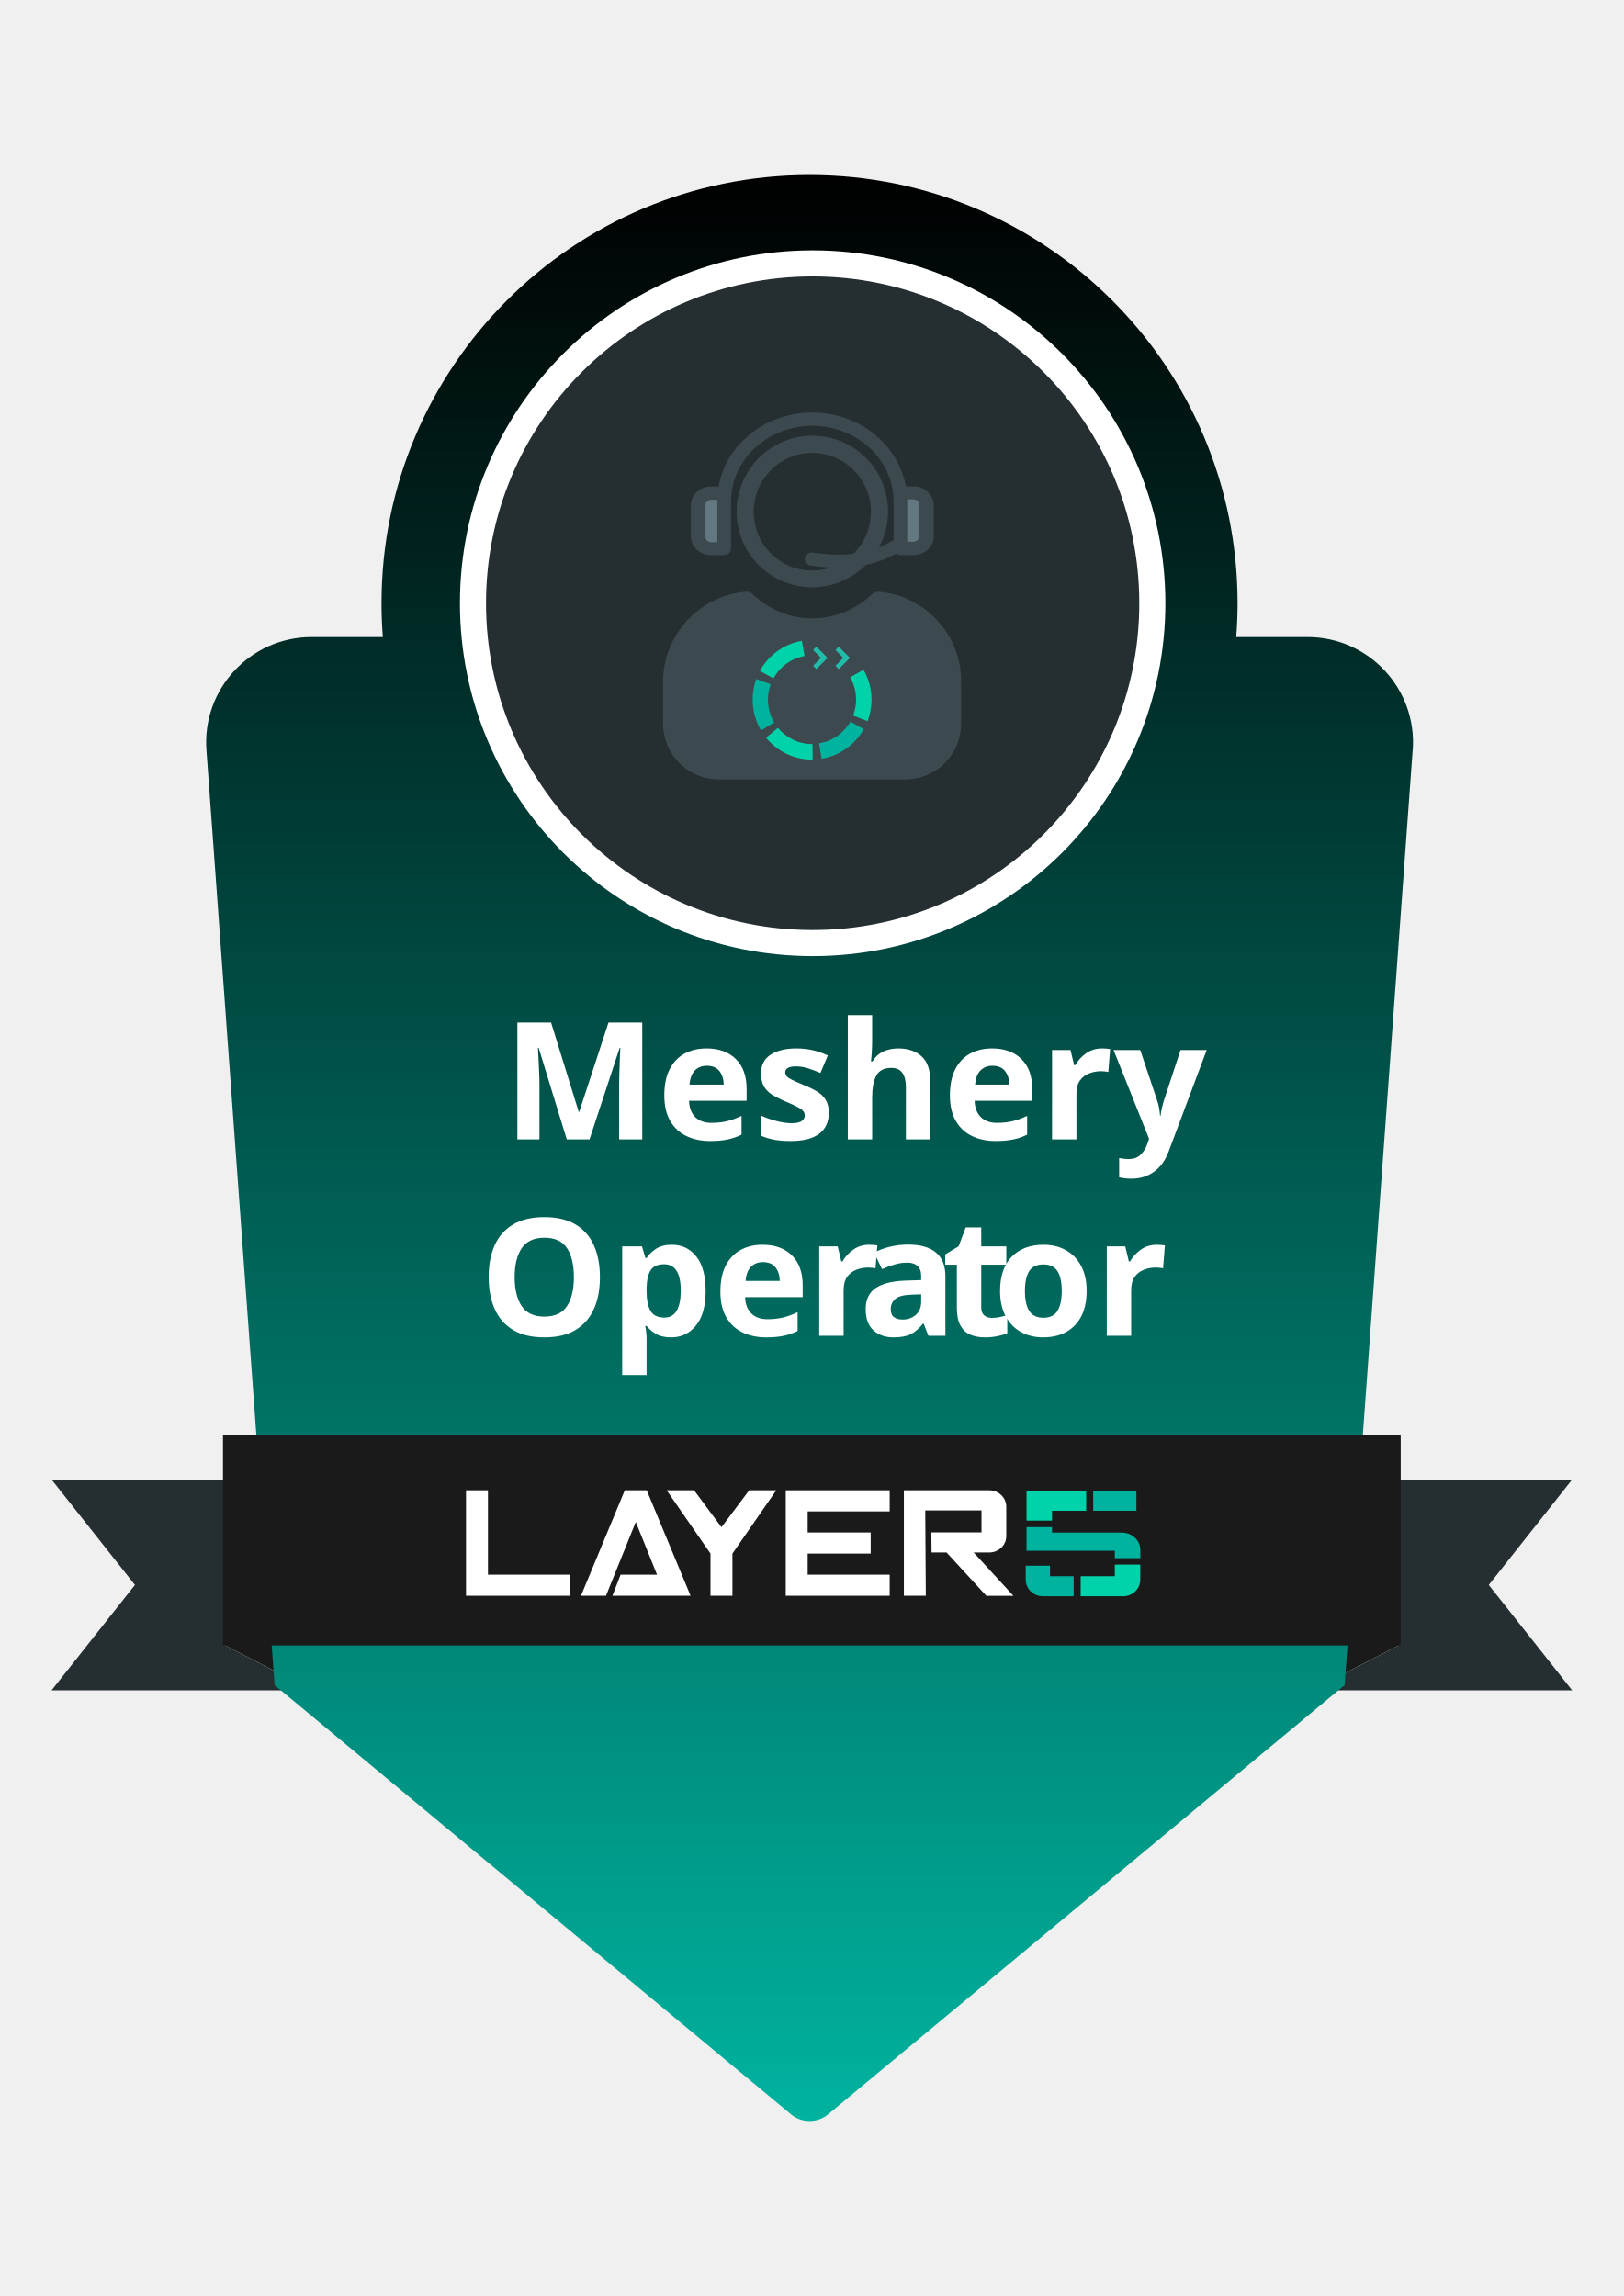
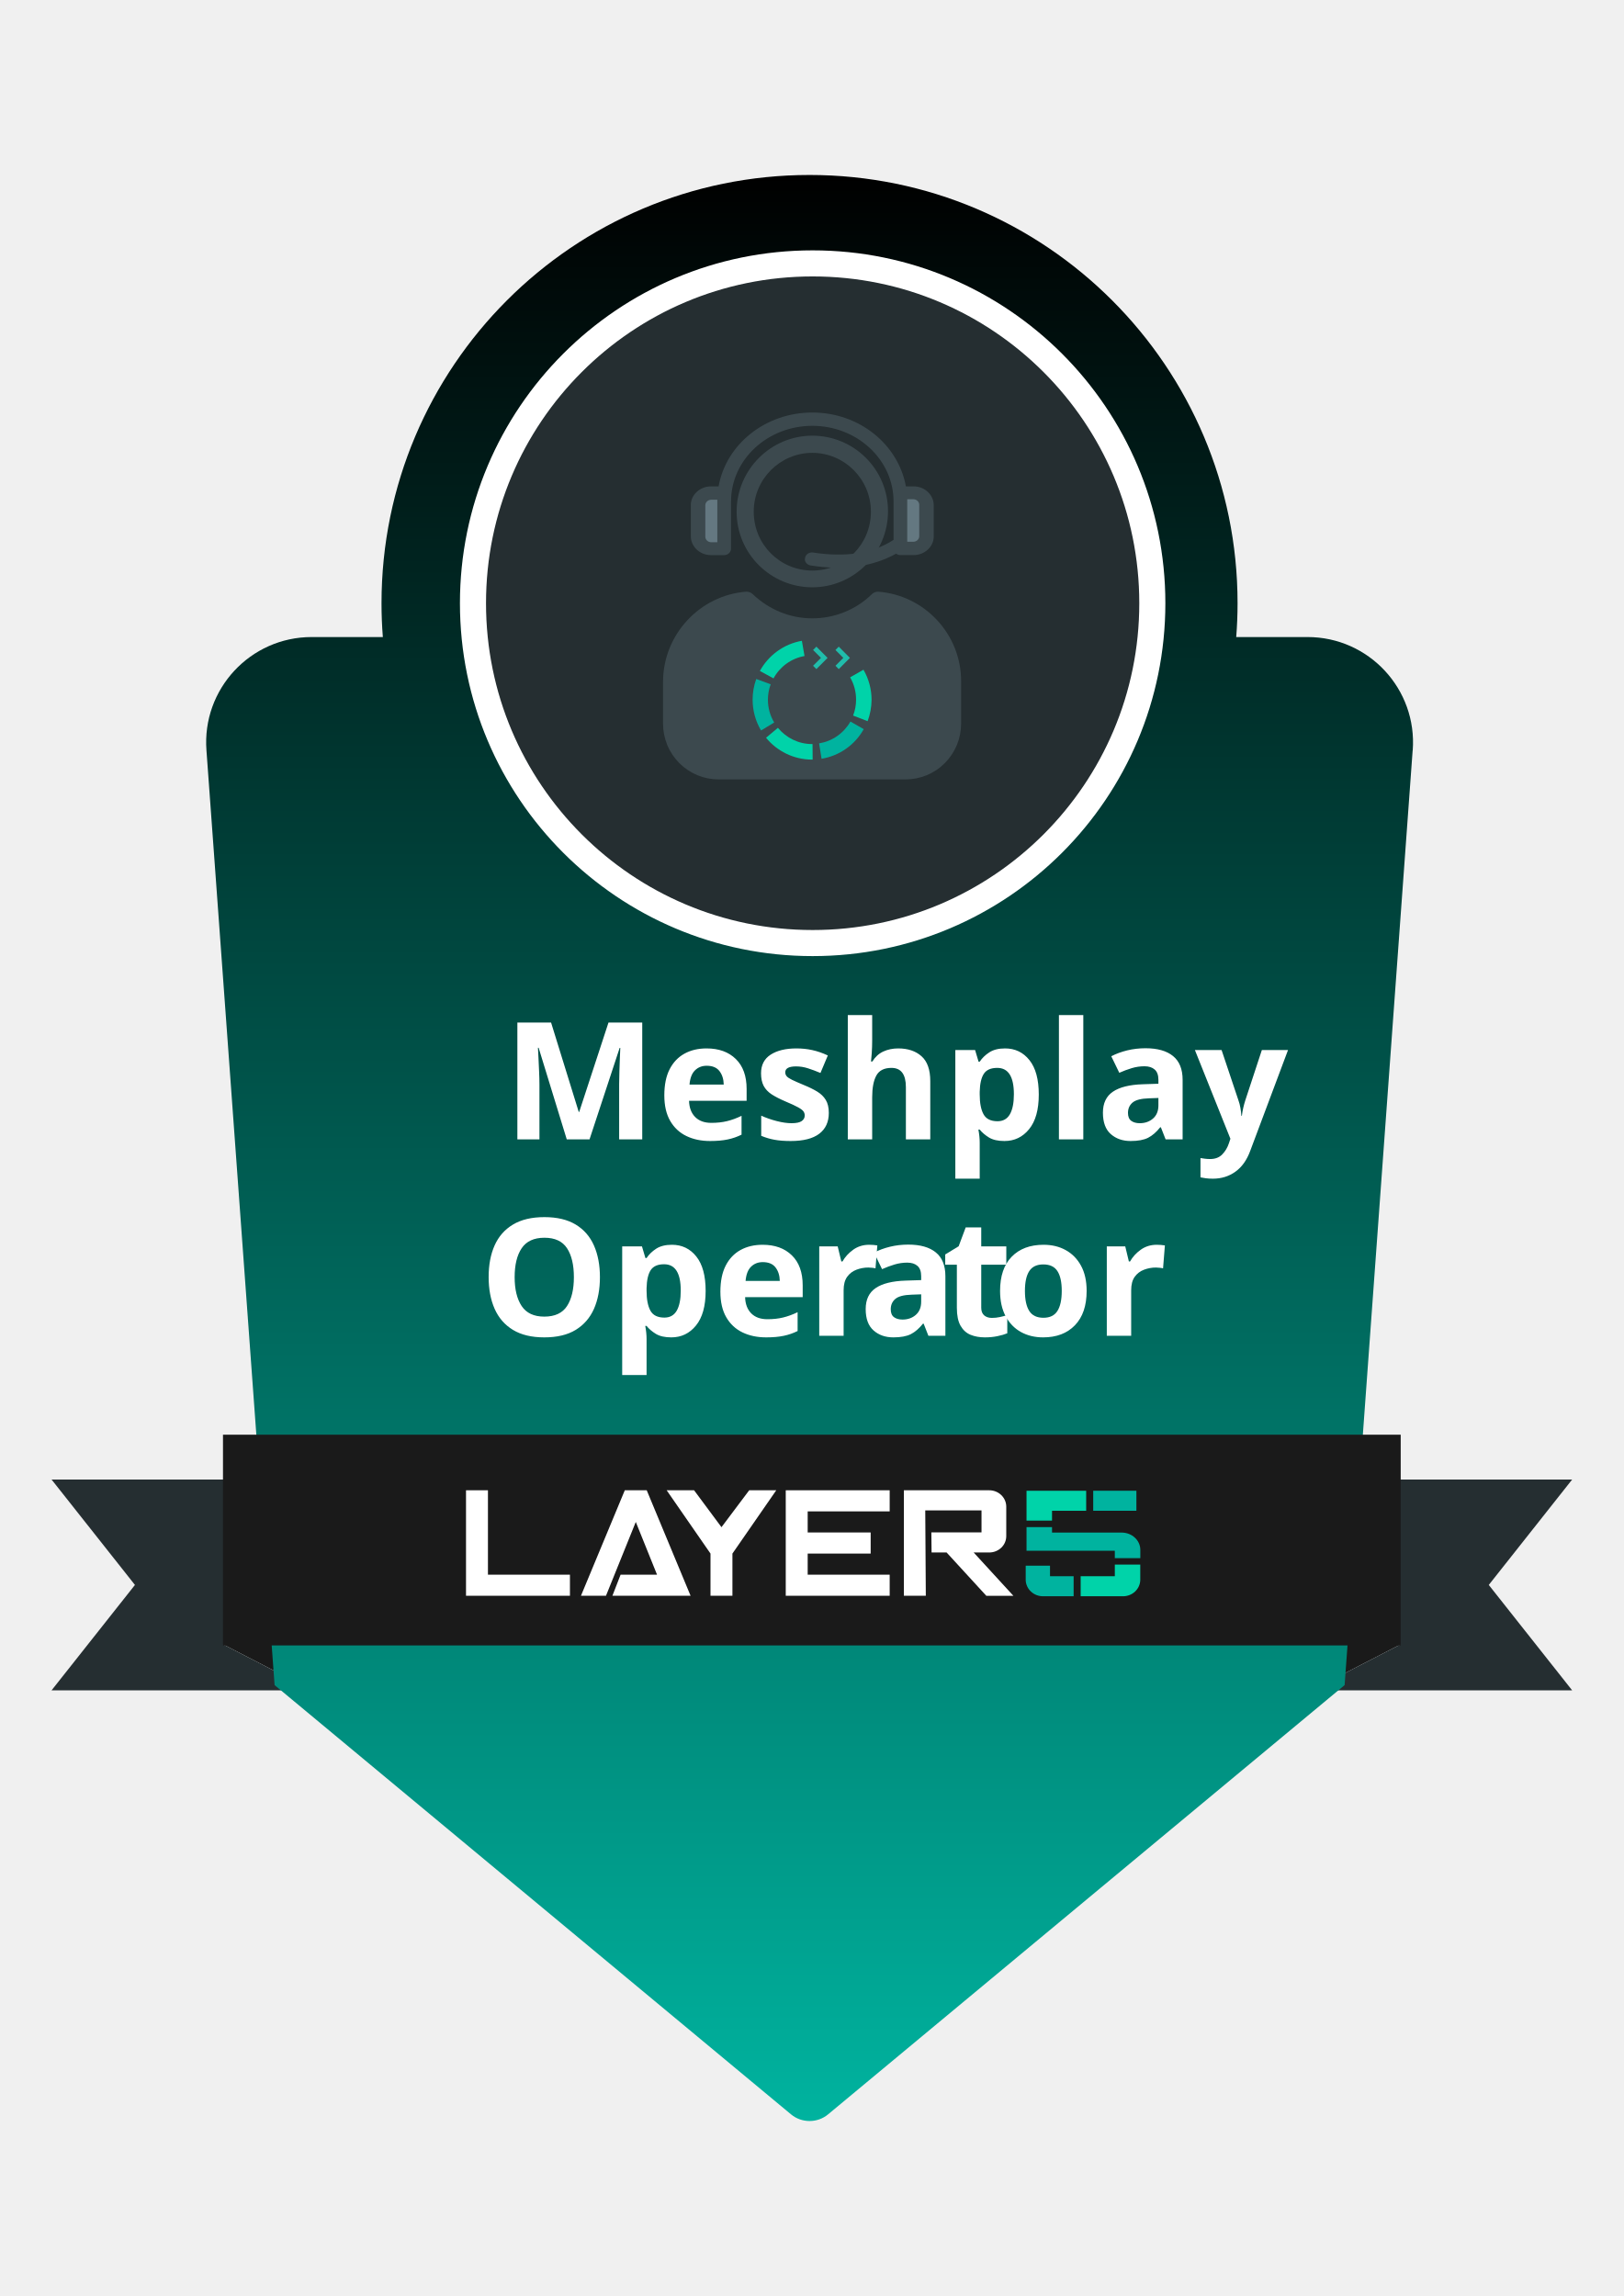
<svg xmlns="http://www.w3.org/2000/svg" id="Layer_1" data-name="Layer 1" viewBox="0 0 595.28 841.89">
  <defs>
    <style>
      .cls-1 {
        fill: #00b39f;
      }

      .cls-2 {
        fill: #3c494e;
      }

      .cls-3, .cls-4 {
        fill: #fff;
      }

      .cls-5, .cls-6 {
        fill: #252e31;
      }

      .cls-7 {
        clip-path: url(#clippath-1);
      }

      .cls-8 {
        letter-spacing: -.02em;
      }

      .cls-9 {
        fill: #647881;
      }

      .cls-10 {
        fill: #00d3a9;
      }

      .cls-11 {
        clip-path: url(#clippath);
      }

      .cls-12 {
        fill: #a20e30;
      }

      .cls-13 {
        fill: none;
      }

      .cls-6 {
        stroke: #fff;
        stroke-width: 9.56px;
      }

      .cls-14 {
        fill: #20bdab;
      }

      .cls-15 {
        letter-spacing: 0em;
      }

      .cls-16 {
        fill: #1a1a1a;
      }

      .cls-17 {
        fill: url(#linear-gradient);
      }

      .cls-4 {
        font-family: QanelasSoft-SemiBold, 'Qanelas Soft';
        font-size: 60px;
        font-weight: 600;
      }
    </style>
    <clipPath id="clippath">
      <rect class="cls-13" x="18.91" y="64.17" width="557.47" height="713.56" />
    </clipPath>
    <linearGradient id="linear-gradient" x1="296.79" y1="777.94" x2="296.79" y2="64.39" gradientTransform="translate(0 842.11) scale(1 -1)" gradientUnits="userSpaceOnUse">
      <stop offset="0" stop-color="#000" />
      <stop offset="1" stop-color="#00b39f" />
    </linearGradient>
    <clipPath id="clippath-1">
      <rect class="cls-13" x="237.53" y="143.87" width="120.21" height="147.96" />
    </clipPath>
  </defs>
-   <g id="Meshery_Operator" data-name="Meshery Operator">
+   <g id="Meshplay_Operator" data-name="Meshplay Operator">
    <g class="cls-11">
      <g>
        <path class="cls-16" d="m480.86,602.94v16.86l32.66-16.86h-32.66Z" />
        <path class="cls-16" d="m114.42,619.8v-16.86h-32.66l32.66,16.86Z" />
        <path class="cls-5" d="m576.37,542.52H18.91l30.56,38.64-30.56,38.64h95.51l-32.66-16.86h32.66v-19.01h366.44v19.01h32.66l-32.66,16.86h95.51l-30.56-38.64,30.56-38.64Z" />
        <path class="cls-17" d="m517.9,275.16l-24.94,342.73-189.33,157.36c-3.92,3.3-9.75,3.3-13.67,0l-189.29-157.36-24.98-342.73c-1.69-22.44,16.06-41.57,38.57-41.57h26.1c-.33-4.09-.49-8.22-.49-12.4,0-86.74,70.28-157.03,156.92-157.03s156.92,70.29,156.92,157.03c0,4.17-.17,8.31-.49,12.4h26.14c22.51,0,40.26,19.13,38.57,41.57Z" />
        <path class="cls-6" d="m297.93,345.8c68.78,0,124.53-55.79,124.53-124.61s-55.75-124.61-124.53-124.61-124.53,55.79-124.53,124.61,55.75,124.61,124.53,124.61Z" />
        <g class="cls-7">
          <g>
            <path class="cls-2" d="m321.95,216.96c-.44-.01-.87.07-1.27.23s-.77.41-1.08.72c-5.8,5.67-13.64,8.82-21.8,8.82s-15.83-3.16-21.79-8.83c-.62-.63-1.57-.95-2.35-.95-17.1,1.27-30.58,15.76-30.58,33.09v15.27c0,2.69.52,5.35,1.54,7.84,1.02,2.49,2.52,4.74,4.42,6.65,1.89,1.9,4.14,3.41,6.61,4.44,2.48,1.03,5.13,1.55,7.81,1.55h68.51c2.68,0,5.33-.52,7.81-1.55,2.48-1.03,4.72-2.53,6.62-4.44,1.89-1.9,3.39-4.16,4.42-6.65,1.02-2.49,1.54-5.15,1.54-7.84v-15.27c.17-17.33-13.32-31.82-30.41-33.08Z" />
            <path class="cls-2" d="m297.81,215.35c15.2,0,27.75-12.44,27.75-27.88s-12.55-27.72-27.75-27.72-27.75,12.45-27.75,27.88,12.54,27.72,27.75,27.72Zm0-49.3c11.75,0,21.48,9.6,21.48,21.58s-9.56,21.58-21.48,21.58-21.48-9.6-21.48-21.58,9.71-21.58,21.48-21.58Z" />
            <path class="cls-9" d="m337.69,200.38h-5.77c-.35,0-.69-.14-.93-.39-.25-.25-.39-.59-.39-.94v-16.39c0-.35.14-.69.39-.94.25-.25.58-.39.93-.39h5.77c.35,0,.69.14.93.39.25.25.39.59.39.94v16.39c0,.35-.14.69-.39.94-.25.25-.58.39-.93.39Z" />
            <path class="cls-9" d="m263.66,200.55h-5.77c-.35,0-.69-.14-.93-.39-.25-.25-.39-.59-.39-.94v-16.39c0-.35.14-.69.39-.94.25-.25.58-.39.93-.39h5.77c.35,0,.69.14.93.39.25.25.39.59.39.94v16.39c0,.35-.14.69-.39.94-.25.25-.58.39-.93.39Z" />
            <path class="cls-2" d="m334.95,178.35h-2.83c-2.79-15.35-17.04-27.09-34.31-27.09s-31.66,11.74-34.36,27.09h-2.81c-4.09,0-7.36,3.16-7.37,6.77v11.5c0,3.79,3.29,6.93,7.37,6.93h4.85c1.41,0,2.51-1.1,2.51-2.36v-17.12c0-.07.01-.14.01-.21,0-15.27,13.34-27.72,29.8-27.72s29.78,12.45,29.78,27.72v14.1c-7.74,5.03-17.72,6.47-29.63,4.62-1.42-.15-2.67.79-2.82,2.05-.32,1.27.62,2.36,1.88,2.68,12.42,2.01,22.88.5,31.51-4.3.45.35,1,.53,1.57.53h4.86c4.08,0,7.36-3.16,7.36-6.77v-11.5c0-3.79-3.29-6.93-7.37-6.93Zm-71.97,20.48h-2.2c-1.25,0-2.2-.95-2.2-2.05v-11.49c0-1.1.95-2.05,2.2-2.05h2.2v15.59Zm74.03-2.23c0,1.1-.95,2.05-2.2,2.05h-2.2v-15.59h2.2c1.25,0,2.2.95,2.2,2.05v11.49Z" />
            <path class="cls-10" d="m283.59,248.74c1.16-2.14,2.78-3.98,4.75-5.4,1.97-1.42,4.23-2.37,6.61-2.79l-.97-5.58c-6.64,1.15-12.26,5.34-15.4,11.05l5.01,2.73Z" />
            <path class="cls-1" d="m283.83,264.93c-1.51-2.53-2.31-5.43-2.3-8.38,0-1.93.34-3.84,1.02-5.64l-5.3-1.94c-.88,2.44-1.33,5-1.33,7.59,0,3.97,1.07,7.87,3.09,11.29l4.82-2.92Z" />
            <path class="cls-10" d="m297.89,272.83h-.19c-5.02,0-9.48-2.31-12.51-5.95l-4.35,3.64c3.99,4.86,10.1,8.01,16.85,8.01h.24l-.04-5.71Z" />
            <path class="cls-1" d="m311.79,264.57c-1.2,2.11-2.85,3.93-4.84,5.31-1.99,1.39-4.26,2.31-6.65,2.7l.9,5.64c3.22-.53,6.29-1.78,8.96-3.66,2.68-1.88,4.9-4.34,6.5-7.2l-4.89-2.79Z" />
            <path class="cls-10" d="m311.67,248.36c1.44,2.49,2.19,5.31,2.18,8.19.01,1.99-.36,3.97-1.09,5.83l5.32,2.06c.94-2.5,1.43-5.15,1.45-7.82,0-3.88-1.02-7.69-2.97-11.05l-4.89,2.79Z" />
            <path class="cls-14" d="m307.5,245.34l-1.21-1.22,2.88-2.89-2.88-2.89,1.21-1.23,4.1,4.12-4.1,4.12Z" />
            <path class="cls-14" d="m299.3,245.34l-1.22-1.22,2.89-2.89-2.89-2.89,1.22-1.23,4.1,4.12-4.1,4.12Z" />
          </g>
        </g>
        <path class="cls-12" d="m114.42,583.9v19.01h366.44v-19.01H114.42Z" />
        <path class="cls-16" d="m513.52,603.34H81.75v-77.27h431.77v77.27Z" />
        <path class="cls-3" d="m178.89,546.45h-8.04v38.68h38.1v-7.73h-30.06v-30.95Z" />
        <path class="cls-3" d="m229.06,546.45l-16.07,38.68h9.17l10.93-27.07,7.79,19.34h-13.36l-3,7.73h28.66l-16.08-38.68h-8.03Z" />
        <path class="cls-3" d="m264.51,559.99l-10.05-13.54h-10.05l16.07,23.21v15.47h8.04v-15.47l16.07-23.21h-9.92l-10.17,13.54Z" />
        <path class="cls-3" d="m288.07,552.54v32.59h38.1v-7.73h-30.06v-7.74h23.09v-7.74h-23.09v-7.73h30.06v-7.74h-38.1v6.09Z" />
        <path class="cls-3" d="m339.22,553.83h20.62v8.05h-18.39l.08,7.38h5.51l14.57,15.89h9.92l-14.57-15.89h5.71c.82,0,1.63-.15,2.39-.46s1.45-.74,2.03-1.3c.58-.56,1.04-1.22,1.35-1.95.31-.73.47-1.51.47-2.3v-10.79c0-1.59-.66-3.12-1.83-4.25-1.17-1.13-2.76-1.76-4.42-1.76h-31.28v38.68h8.04l-.21-31.3Z" />
        <path class="cls-1" d="m416.62,546.62h-15.83v7.34h15.83v-7.34Z" />
        <path class="cls-1" d="m418.06,571.34v-3.04c0-3.5-3.06-6.34-6.86-6.34h-25.51v-2h-9.35v8.66h32.37v2.71h9.35Z" />
        <path class="cls-10" d="m385.69,557.57v-3.6h12.52v-7.34h-21.87v10.94h9.35Z" />
        <path class="cls-10" d="m408.71,573.7v4.27h-12.52v7.34h15.43c1.68.03,3.29-.59,4.49-1.71,1.21-1.12,1.9-2.65,1.93-4.27v-5.63h-9.33Z" />
        <path class="cls-1" d="m384.95,574.1v3.87h8.66v7.34h-11.14c-1.68.03-3.29-.59-4.5-1.71-1.2-1.12-1.9-2.66-1.93-4.27v-5.23h8.9Z" />
        <text class="cls-4" transform="translate(184.27 417.79)">
-           <tspan x="0" y="0">Meshery</tspan>
+           <tspan x="0" y="0">Meshplay</tspan>
          <tspan x="-8.61" y="72">Ope</tspan>
          <tspan class="cls-15" x="111.39" y="72">r</tspan>
          <tspan x="130.59" y="72">a</tspan>
          <tspan class="cls-8" x="160.89" y="72">t</tspan>
          <tspan x="179.67" y="72">or</tspan>
        </text>
      </g>
    </g>
  </g>
</svg>
